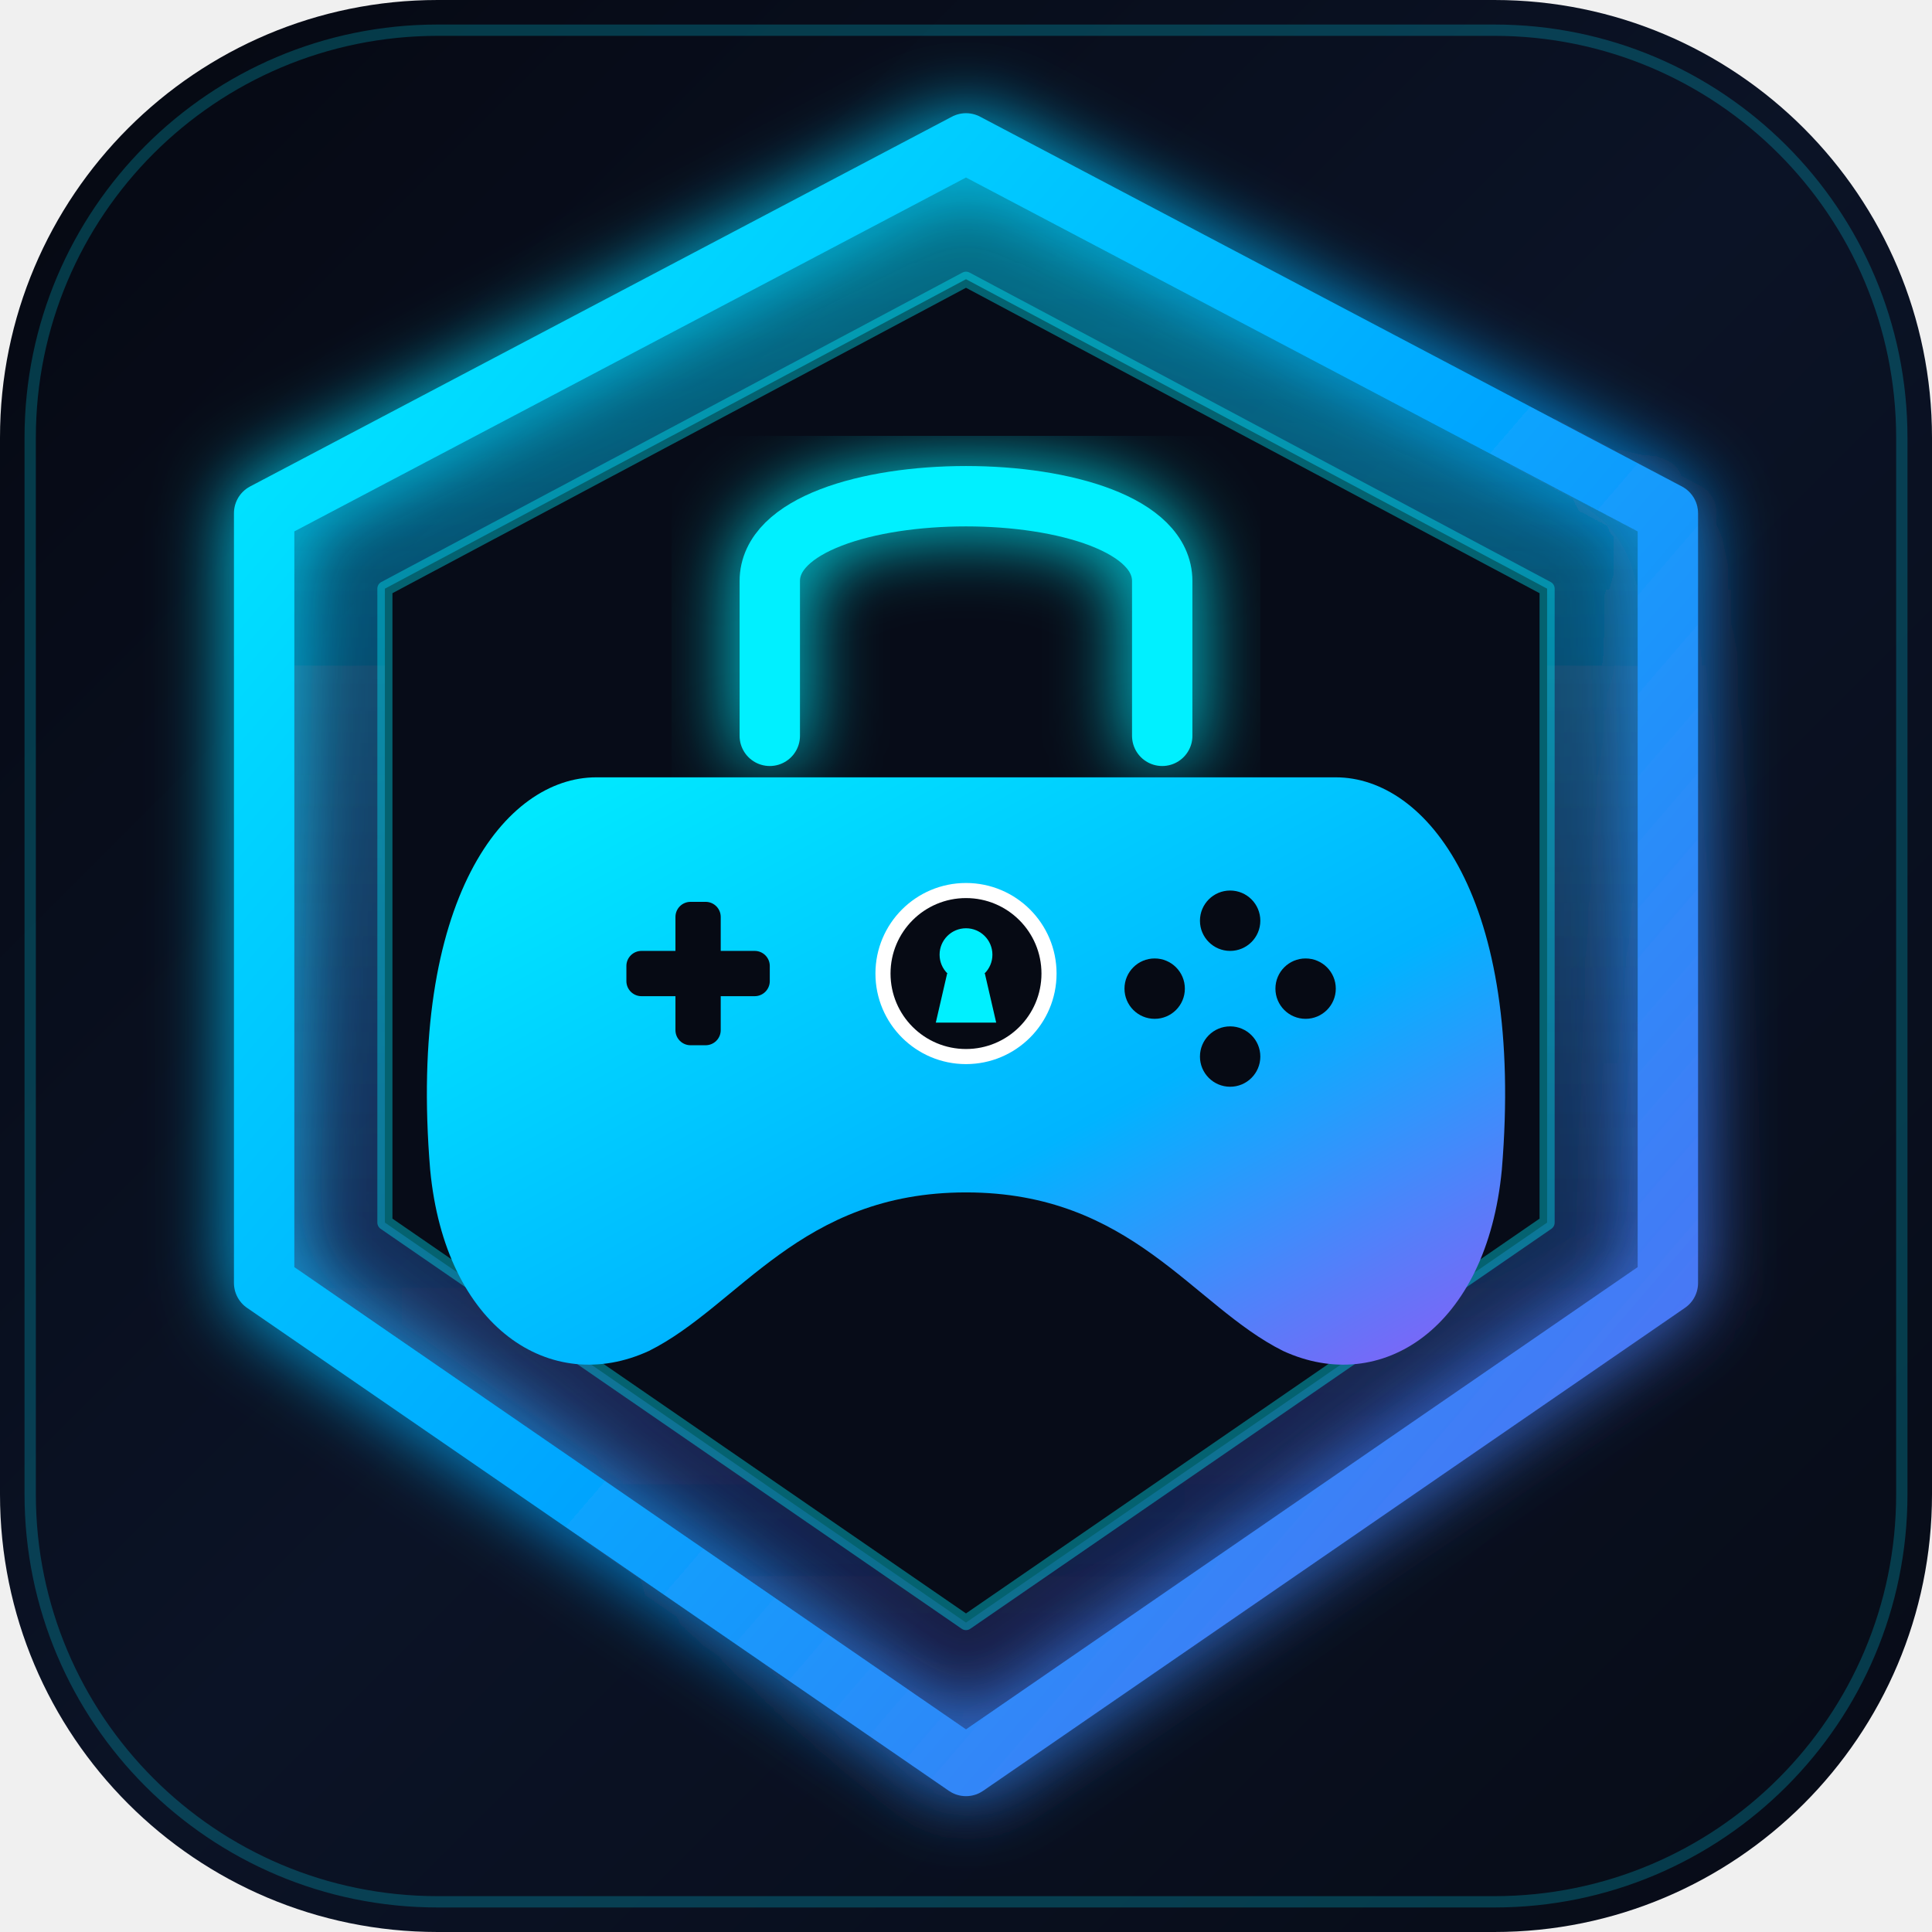
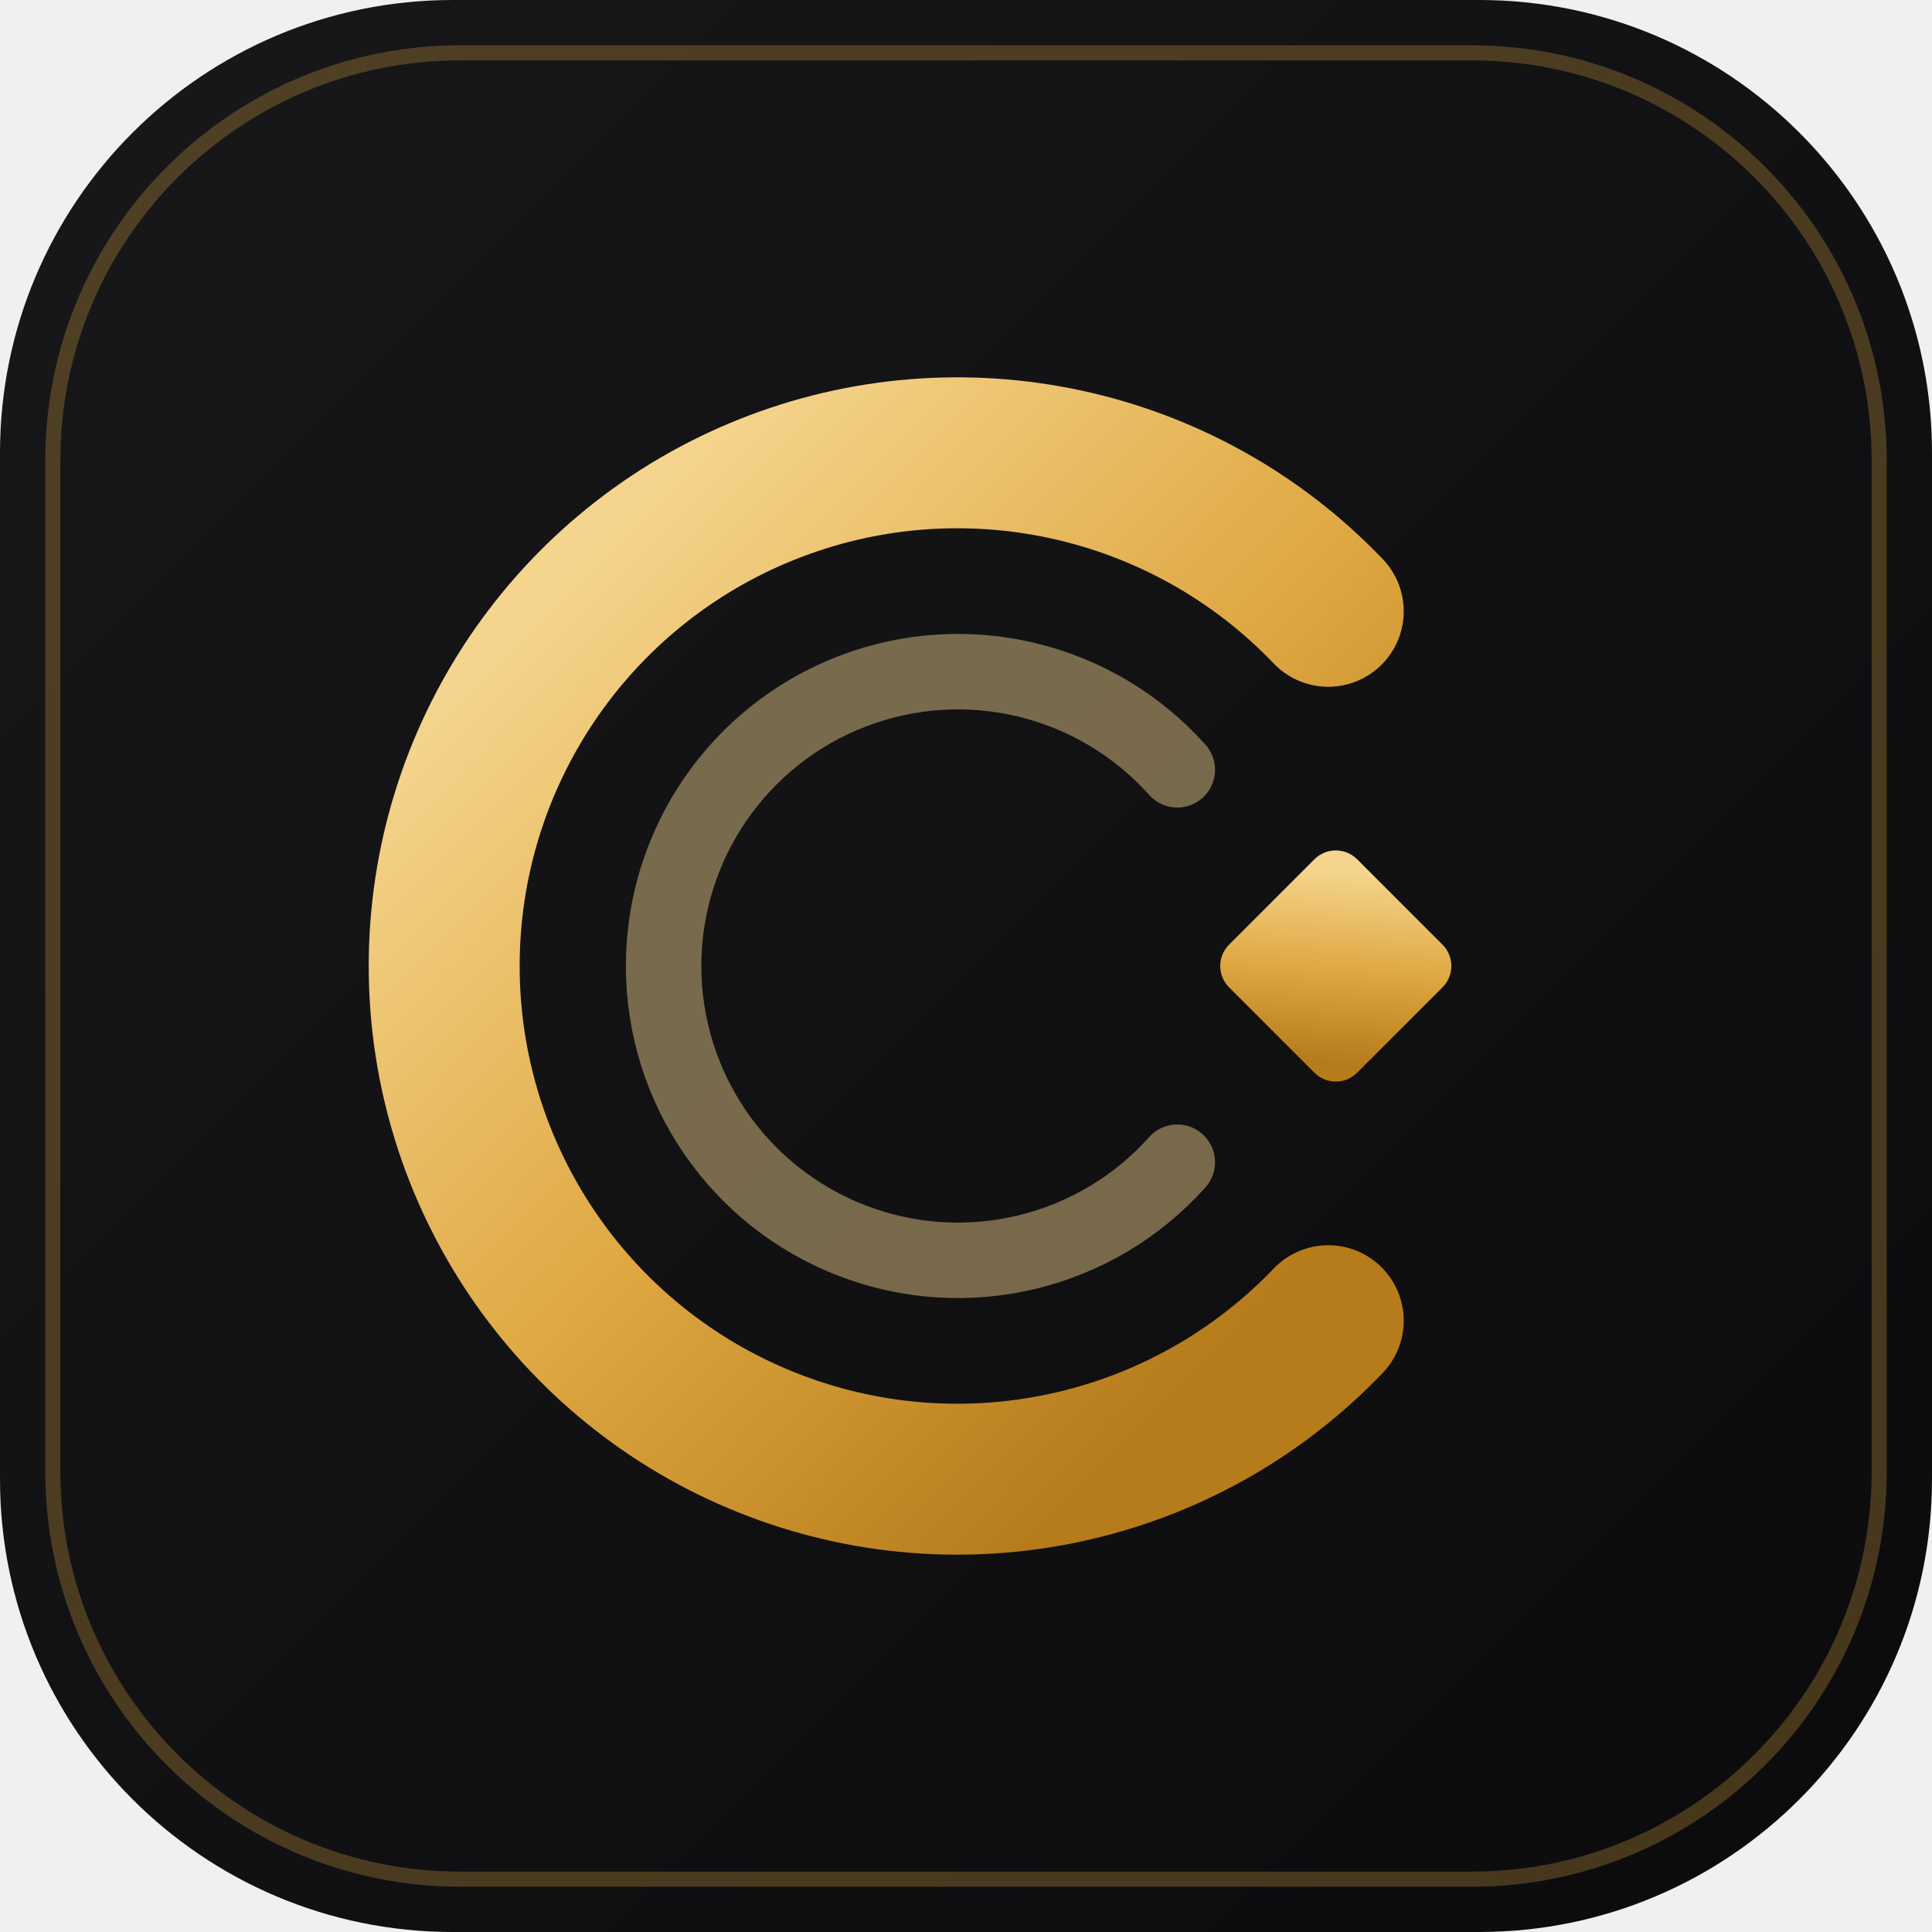
<svg xmlns="http://www.w3.org/2000/svg" viewBox="0 0 512 512" width="100%" height="100%">
  <defs>
-     <linearGradient id="obsidianBase" x1="0%" y1="0%" x2="100%" y2="100%">
-       <stop offset="0%" stop-color="#050811" />
-       <stop offset="50%" stop-color="#0B1326" />
-       <stop offset="100%" stop-color="#070B16" />
+     <linearGradient id="obsidianBg" x1="0%" y1="0%" x2="100%" y2="100%">
+       <stop offset="0%" stop-color="#18181B" />
+       <stop offset="100%" stop-color="#0B0B0D" />
    </linearGradient>
-     <linearGradient id="cyberRim" x1="0%" y1="0%" x2="100%" y2="100%">
-       <stop offset="0%" stop-color="#00F0FF" />
-       <stop offset="50%" stop-color="#00A8FF" />
-       <stop offset="100%" stop-color="#6366F1" />
+     <linearGradient id="goldLeaf" x1="15%" y1="10%" x2="85%" y2="90%">
+       <stop offset="0%" stop-color="#F5D58E" />
+       <stop offset="52%" stop-color="#DFA842" />
+       <stop offset="100%" stop-color="#B67B1B" />
    </linearGradient>
-     <linearGradient id="shieldCore" x1="0%" y1="0%" x2="0%" y2="100%">
-       <stop offset="0%" stop-color="#00E5FF" stop-opacity="0.28" />
-       <stop offset="100%" stop-color="#4F46E5" stop-opacity="0.08" />
-     </linearGradient>
-     <linearGradient id="controllerGrad" x1="0%" y1="0%" x2="100%" y2="100%">
-       <stop offset="0%" stop-color="#00F0FF" />
-       <stop offset="60%" stop-color="#00B4FF" />
-       <stop offset="100%" stop-color="#8B5CF6" />
-     </linearGradient>
-     <filter id="cyberGlow" x="-25%" y="-25%" width="150%" height="150%">
-       <feGaussianBlur stdDeviation="10" result="blur" />
-       <feComposite in="SourceGraphic" in2="blur" operator="over" />
-     </filter>
  </defs>
-   <rect width="512" height="512" rx="116" fill="url(#obsidianBase)" />
-   <rect x="8" y="8" width="496" height="496" rx="108" fill="none" stroke="rgba(0, 229, 255, 0.22)" stroke-width="3" />
-   <polygon points="256,38 442,136 442,340 256,468 70,340 70,136" fill="url(#shieldCore)" stroke="url(#cyberRim)" stroke-width="16" stroke-linejoin="round" filter="url(#cyberGlow)" />
-   <polygon points="256,74 410,156 410,324 256,430 102,324 102,156" fill="#070C18" stroke="rgba(0, 240, 255, 0.38)" stroke-width="4" stroke-linejoin="round" />
-   <path d="M204,195 L204,154 C204,124 308,124 308,154 L308,195" fill="none" stroke="#00F0FF" stroke-width="16" stroke-linecap="round" filter="url(#cyberGlow)" />
-   <g transform="translate(0, 14)">
-     <path d="M158,192 C134,192 108,224 114,296 C118,338 146,356 172,344 C196,332 212,302 256,302 C300,302 316,332 340,344 C366,356 394,338 398,296 C404,224 378,192 354,192 Z" fill="url(#controllerGrad)" />
-     <rect x="166" y="238" width="38" height="12" rx="4" fill="#060A14" />
-     <rect x="179" y="225" width="12" height="38" rx="4" fill="#060A14" />
-     <circle cx="326" cy="230" r="8" fill="#060A14" />
-     <circle cx="346" cy="248" r="8" fill="#060A14" />
-     <circle cx="306" cy="248" r="8" fill="#060A14" />
-     <circle cx="326" cy="266" r="8" fill="#060A14" />
-     <circle cx="256" cy="244" r="22" fill="#060A14" stroke="#FFFFFF" stroke-width="4" />
-     <circle cx="256" cy="239" r="7" fill="#00F0FF" />
-     <path d="M251,244 L261,244 L264,257 L248,257 Z" fill="#00F0FF" />
-   </g>
+   <rect width="512" height="512" rx="120" fill="url(#obsidianBg)" />
+   <rect x="14" y="14" width="484" height="484" rx="108" fill="none" stroke="#DFA842" stroke-opacity="0.28" stroke-width="4" />
+   <path d="M352 162 A136 136 0 1 0 352 350" fill="none" stroke="url(#goldLeaf)" stroke-width="40" stroke-linecap="round" />
+   <path d="M312 204 A78 78 0 1 0 312 308" fill="none" stroke="#F5D58E" stroke-opacity="0.45" stroke-width="20" stroke-linecap="round" />
+   <rect x="330" y="232" width="48" height="48" rx="8" transform="rotate(45 354 256)" fill="url(#goldLeaf)" />
</svg>
